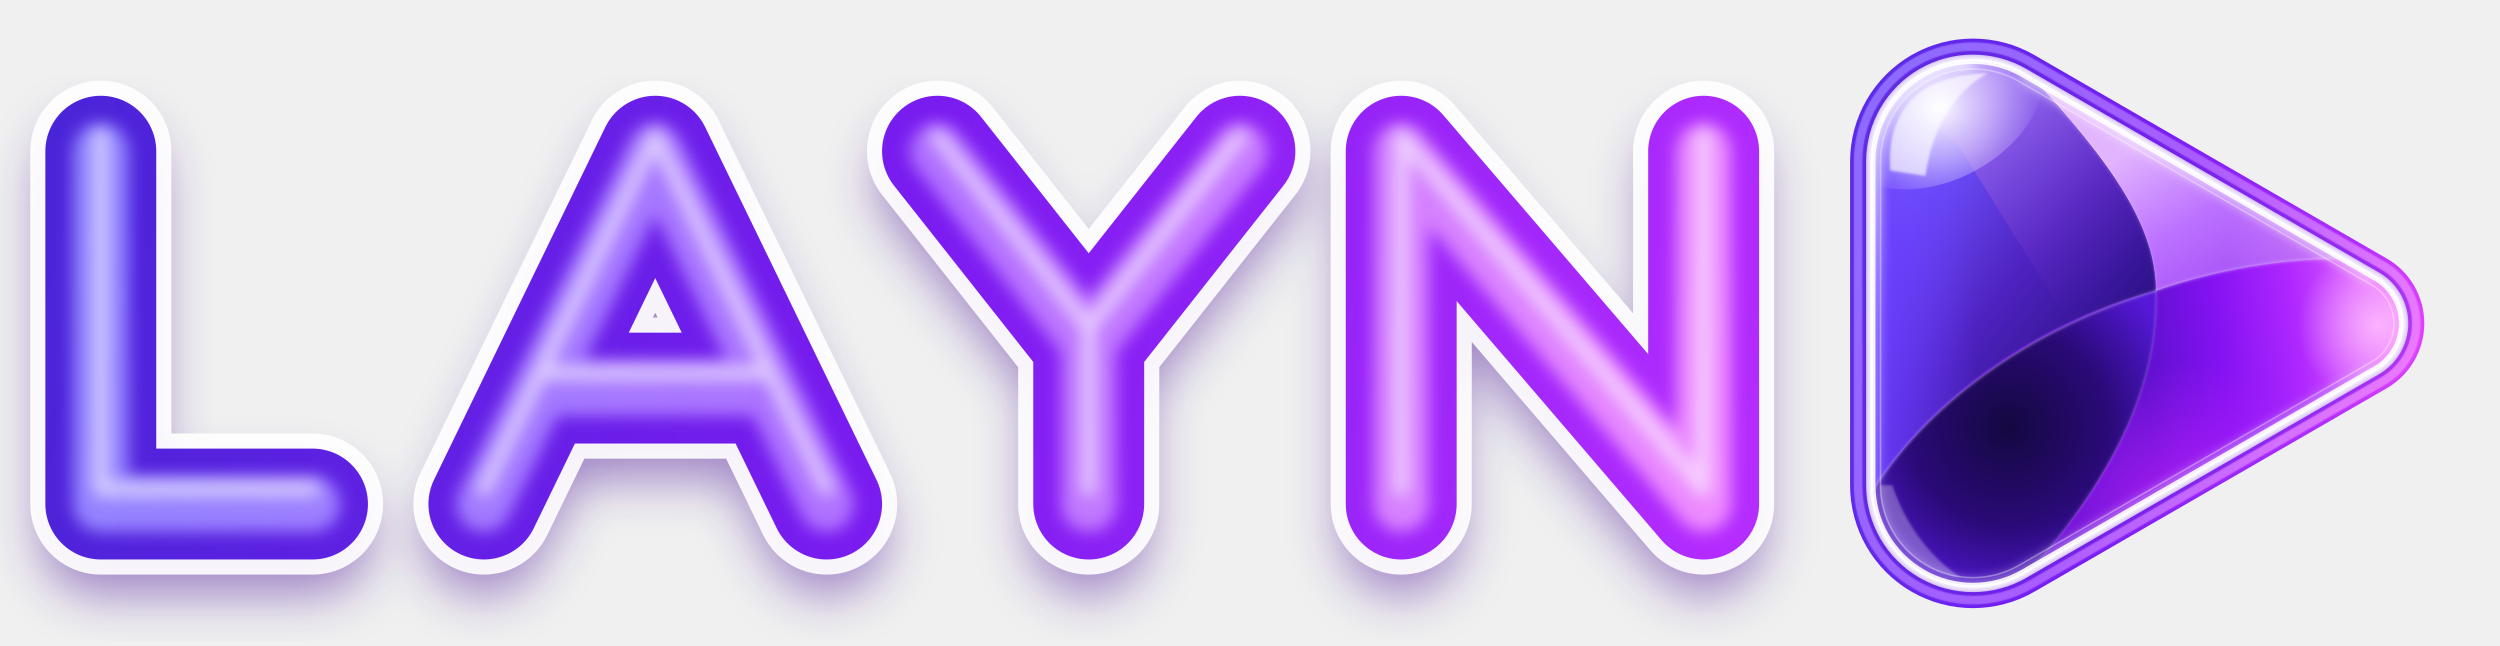
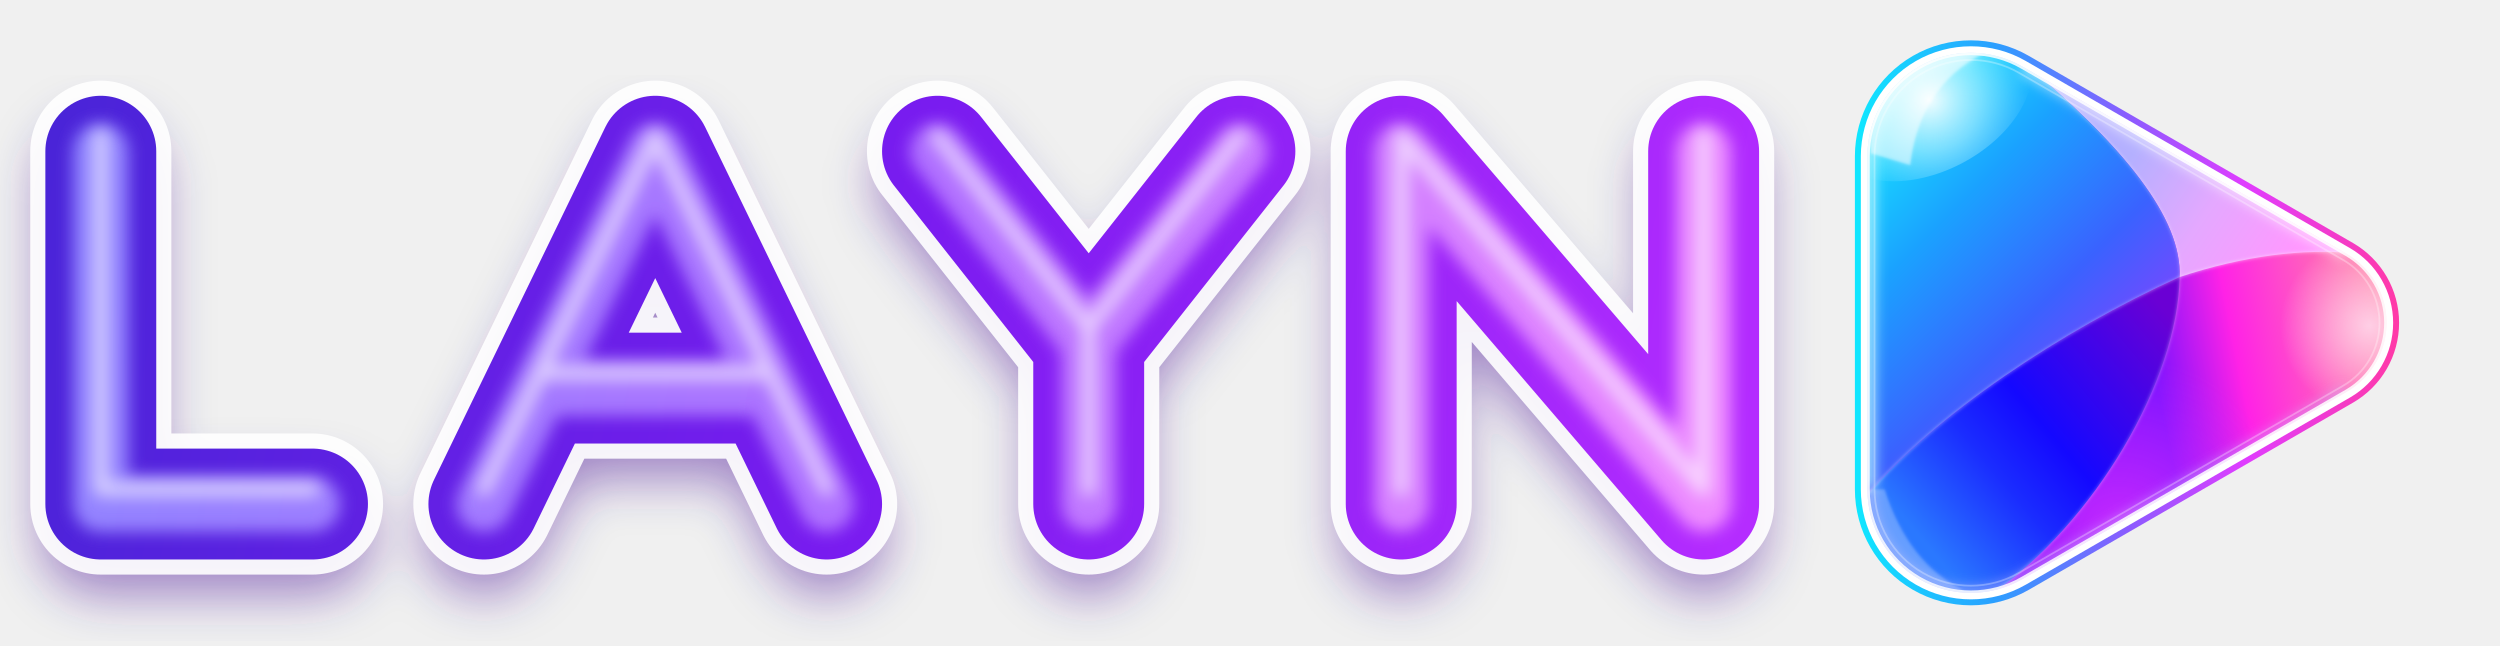
<svg xmlns="http://www.w3.org/2000/svg" viewBox="0 0 496 128" role="img" aria-label="LAYN play logo">
  <defs>
-     <linearGradient id="border" gradientUnits="userSpaceOnUse" x1="108" y1="500" x2="1158" y2="700">
-       <stop offset="0" stop-color="#5a2ae8" />
-       <stop offset="0.5" stop-color="#7a1cf5" />
-       <stop offset="0.85" stop-color="#b02cff" />
-       <stop offset="1" stop-color="#e040ff" />
-     </linearGradient>
-     <linearGradient id="rightBase" gradientUnits="userSpaceOnUse" x1="640" y1="700" x2="1130" y2="640">
-       <stop offset="0" stop-color="#5c10cc" />
-       <stop offset="0.3" stop-color="#8412f2" />
-       <stop offset="0.6" stop-color="#b028ff" />
-       <stop offset="1" stop-color="#f27cff" />
-     </linearGradient>
-     <radialGradient id="bottomMagenta" gradientUnits="userSpaceOnUse" cx="720" cy="1000" r="300">
-       <stop offset="0" stop-color="#c020ff" stop-opacity="0.85" />
-       <stop offset="1" stop-color="#c020ff" stop-opacity="0" />
-     </radialGradient>
-     <linearGradient id="topRight" gradientUnits="userSpaceOnUse" x1="700" y1="250" x2="880" y2="540">
-       <stop offset="0" stop-color="#e2b4ff" />
-       <stop offset="0.5" stop-color="#bc72ff" />
-       <stop offset="1" stop-color="#a44cf5" />
-     </linearGradient>
-     <linearGradient id="topRightTip" gradientUnits="userSpaceOnUse" x1="800" y1="0" x2="1120" y2="0">
-       <stop offset="0" stop-color="#ffb8ff" stop-opacity="0" />
-       <stop offset="1" stop-color="#ffb0ff" stop-opacity="0.7" />
-     </linearGradient>
-     <linearGradient id="leftUpper" gradientUnits="userSpaceOnUse" x1="170" y1="250" x2="640" y2="620">
-       <stop offset="0" stop-color="#8a80ff" />
-       <stop offset="0.25" stop-color="#6a4cf5" />
-       <stop offset="0.6" stop-color="#4e22c0" />
-       <stop offset="1" stop-color="#2c1085" />
-     </linearGradient>
-     <linearGradient id="leftUpperRight" gradientUnits="userSpaceOnUse" x1="400" y1="150" x2="660" y2="480">
-       <stop offset="0" stop-color="#a070f0" stop-opacity="0.9" />
-       <stop offset="1" stop-color="#6420b8" stop-opacity="0" />
-     </linearGradient>
-     <linearGradient id="leftEdgeBlue" gradientUnits="userSpaceOnUse" x1="135" y1="0" x2="330" y2="0">
-       <stop offset="0" stop-color="#6a3cff" stop-opacity="0.9" />
-       <stop offset="1" stop-color="#6a3cff" stop-opacity="0" />
-     </linearGradient>
-     <radialGradient id="darkLens" gradientUnits="userSpaceOnUse" cx="390" cy="820" r="340">
-       <stop offset="0" stop-color="#140840" />
-       <stop offset="0.55" stop-color="#2a0a78" />
-       <stop offset="1" stop-color="#5518d8" />
-     </radialGradient>
-     <radialGradient id="glossTL" gradientUnits="userSpaceOnUse" cx="260" cy="220" r="200">
-       <stop offset="0" stop-color="#ffffff" stop-opacity="1" />
-       <stop offset="0.5" stop-color="#e0d4ff" stop-opacity="0.6" />
-       <stop offset="1" stop-color="#c8b8ff" stop-opacity="0" />
-     </radialGradient>
-     <radialGradient id="tipGlow" gradientUnits="userSpaceOnUse" cx="1080" cy="630" r="150">
-       <stop offset="0" stop-color="#ffc0ff" stop-opacity="0.85" />
-       <stop offset="1" stop-color="#ffc0ff" stop-opacity="0" />
-     </radialGradient>
-     <linearGradient id="rimFadeLeft" gradientUnits="userSpaceOnUse" x1="0" y1="200" x2="0" y2="1000">
-       <stop offset="0" stop-color="#ffffff" stop-opacity="0.95" />
-       <stop offset="0.5" stop-color="#d4c8ff" stop-opacity="0.5" />
-       <stop offset="1" stop-color="#b8a8ff" stop-opacity="0.35" />
-     </linearGradient>
-     <linearGradient id="borderLight" gradientUnits="userSpaceOnUse" x1="108" y1="400" x2="1158" y2="800">
-       <stop offset="0" stop-color="#8f6bff" />
-       <stop offset="0.5" stop-color="#a95cff" />
-       <stop offset="1" stop-color="#f27cff" />
-     </linearGradient>
-     <filter id="blur10" x="-20%" y="-20%" width="140%" height="140%">
-       <feGaussianBlur stdDeviation="10" />
-     </filter>
-     <filter id="blur2" x="-20%" y="-20%" width="140%" height="140%">
-       <feGaussianBlur stdDeviation="2" />
-     </filter>
-     <filter id="blur6" x="-20%" y="-20%" width="140%" height="140%">
-       <feGaussianBlur stdDeviation="6" />
-     </filter>
-     <filter id="blur3" x="-20%" y="-20%" width="140%" height="140%">
-       <feGaussianBlur stdDeviation="3" />
-     </filter>
-     <clipPath id="outerClip">
-       <path d="M108 929 L108 323 A215 215 0 0 1 430.5 136.8 L1090.3 517.8 A125 125 0 0 1 1090.3 734.2 L430.5 1115.2 A215 215 0 0 1 108 929 Z" />
-     </clipPath>
-     <path id="innerShape" d="M136 929 L136 323 A187 187 0 0 1 416.5 161 L1076.3 542 A97 97 0 0 1 1076.3 710 L416.5 1091 A187 187 0 0 1 136 929 Z" />
-     <clipPath id="clip">
-       <use href="#innerShape" />
-     </clipPath>
    <g id="letters" fill="none" stroke-linecap="round" stroke-linejoin="round">
      <path d="M20 30 V100 H62" />
      <path d="M96 100 L130 30 L164 100 M108 77 H152" />
      <path d="M186 30 L216 68 L246 30 M216 68 V100" />
      <path d="M278 100 V30 L338 100 V30" />
    </g>
    <linearGradient id="wordBase" gradientUnits="userSpaceOnUse" x1="10" y1="30" x2="348" y2="100">
      <stop offset="0" stop-color="#4a24d8" />
      <stop offset="0.5" stop-color="#7a1cf0" />
      <stop offset="1" stop-color="#b52cff" />
    </linearGradient>
    <linearGradient id="wordLight" gradientUnits="userSpaceOnUse" x1="10" y1="30" x2="348" y2="100">
      <stop offset="0" stop-color="#8f86ff" />
      <stop offset="0.5" stop-color="#b070ff" />
      <stop offset="1" stop-color="#f08cff" />
    </linearGradient>
    <filter id="wordBlur" x="-10%" y="-20%" width="120%" height="140%">
      <feGaussianBlur stdDeviation="1.6" />
    </filter>
    <filter id="wordShadow" x="-10%" y="-30%" width="120%" height="160%">
      <feGaussianBlur stdDeviation="5" />
    </filter>
+     <linearGradient id="nBorder" gradientUnits="userSpaceOnUse" x1="200" y1="0" x2="1105" y2="0">
+       <stop offset="0" stop-color="#10e6ff" />
+       <stop offset="0.25" stop-color="#2aa0ff" />
+       <stop offset="0.5" stop-color="#8a5cff" />
+       <stop offset="0.72" stop-color="#e03cff" />
+       <stop offset="1" stop-color="#ff3aa8" />
+     </linearGradient>
+     <linearGradient id="nBase" gradientUnits="userSpaceOnUse" x1="700" y1="720" x2="1100" y2="640">
+       <stop offset="0" stop-color="#7a12ff" />
+       <stop offset="0.35" stop-color="#ff22e6" />
+       <stop offset="0.7" stop-color="#ff5cc0" />
+       <stop offset="1" stop-color="#ff86a0" />
+     </linearGradient>
+     <radialGradient id="nBottomMag" gradientUnits="userSpaceOnUse" cx="640" cy="980" r="300">
+       <stop offset="0" stop-color="#e030ff" stop-opacity="0.75" />
+       <stop offset="1" stop-color="#e030ff" stop-opacity="0" />
+     </radialGradient>
+     <linearGradient id="nTopRight" gradientUnits="userSpaceOnUse" x1="690" y1="300" x2="950" y2="480">
+       <stop offset="0" stop-color="#b4b0ff" />
+       <stop offset="0.5" stop-color="#e4a8ff" />
+       <stop offset="1" stop-color="#ff98ff" />
+     </linearGradient>
+     <linearGradient id="nLeftUpper" gradientUnits="userSpaceOnUse" x1="300" y1="200" x2="720" y2="620">
+       <stop offset="0" stop-color="#18e8ff" />
+       <stop offset="0.35" stop-color="#1aa2ff" />
+       <stop offset="0.72" stop-color="#3a62ff" />
+       <stop offset="1" stop-color="#7b46ff" />
+     </linearGradient>
+     <linearGradient id="nDark" gradientUnits="userSpaceOnUse" x1="300" y1="980" x2="730" y2="620">
+       <stop offset="0" stop-color="#2a78ff" />
+       <stop offset="0.3" stop-color="#1a2cff" />
+       <stop offset="0.5" stop-color="#1408ff" />
+       <stop offset="1" stop-color="#6a00d4" />
+     </linearGradient>
+     <radialGradient id="nGlossTL" gradientUnits="userSpaceOnUse" cx="320" cy="250" r="170">
+       <stop offset="0" stop-color="#ffffff" stop-opacity="0.95" />
+       <stop offset="0.5" stop-color="#c8f8ff" stop-opacity="0.55" />
+       <stop offset="1" stop-color="#a8f0ff" stop-opacity="0" />
+     </radialGradient>
+     <radialGradient id="nTipGlow" gradientUnits="userSpaceOnUse" cx="1060" cy="630" r="150">
+       <stop offset="0" stop-color="#ffd8ec" stop-opacity="0.9" />
+       <stop offset="1" stop-color="#ffd8ec" stop-opacity="0" />
+     </radialGradient>
+     <filter id="nBlur10" x="-20%" y="-20%" width="140%" height="140%">
+       <feGaussianBlur stdDeviation="10" />
+     </filter>
+     <filter id="nBlur3" x="-20%" y="-20%" width="140%" height="140%">
+       <feGaussianBlur stdDeviation="3" />
+     </filter>
+     <path id="nInner" d="M216 905 L216 345 A174 174 0 0 1 477 194.3 L1022 509 A134 134 0 0 1 1022 741 L477 1055.7 A174 174 0 0 1 216 905 Z" />
+     <clipPath id="nClip">
+       <use href="#nInner" />
+     </clipPath>
  </defs>
  <use href="#letters" stroke="#3a1090" stroke-opacity="0.45" stroke-width="24" filter="url(#wordShadow)" transform="translate(0 6)" />
  <use href="#letters" stroke="#ffffff" stroke-opacity="0.9" stroke-width="28" />
  <use href="#letters" stroke="url(#wordBase)" stroke-width="22" />
  <use href="#letters" stroke="url(#wordLight)" stroke-width="11" filter="url(#wordBlur)" />
  <use href="#letters" stroke="#ffffff" stroke-opacity="0.6" stroke-width="3" filter="url(#wordBlur)" transform="translate(0 -3)" />
-   <g transform="translate(357.2 -2.2) scale(0.106)">
-     <path d="M108 929 L108 323 A215 215 0 0 1 430.5 136.8 L1090.3 517.8 A125 125 0 0 1 1090.3 734.2 L430.5 1115.2 A215 215 0 0 1 108 929 Z" fill="#ffffff" stroke="url(#border)" stroke-width="30" stroke-linejoin="round" />
-     <path d="M108 929 L108 323 A215 215 0 0 1 430.5 136.8 L1090.3 517.8 A125 125 0 0 1 1090.3 734.2 L430.5 1115.2 A215 215 0 0 1 108 929 Z" fill="none" stroke="#6a22d8" stroke-opacity="0.45" stroke-width="34" filter="url(#blur6)" clip-path="url(#outerClip)" />
-     <path d="M108 929 L108 323 A215 215 0 0 1 430.5 136.8 L1090.3 517.8 A125 125 0 0 1 1090.3 734.2 L430.5 1115.2 A215 215 0 0 1 108 929 Z" fill="none" stroke="url(#borderLight)" stroke-width="16" stroke-linejoin="round" filter="url(#blur2)" />
-     <g clip-path="url(#clip)">
-       <rect x="100" y="100" width="1100" height="1100" fill="url(#rightBase)" />
-       <rect x="100" y="100" width="1100" height="1100" fill="url(#bottomMagenta)" />
-       <path d="M400 130 C560 300 665 430 665 565 C780 525 900 505 1010 505 L1180 560 L1180 100 Z" fill="url(#topRight)" />
-       <path d="M400 130 C560 300 665 430 665 565 C780 525 900 505 1010 505 L1180 560 L1180 100 Z" fill="url(#topRightTip)" />
-       <path d="M100 100 L400 130 C560 300 665 430 665 565 C450 620 250 760 135 930 L100 930 Z" fill="url(#leftUpper)" />
-       <path d="M100 100 L400 130 C560 300 665 430 665 565 L500 620 L300 300 Z" fill="url(#leftUpperRight)" />
-       <rect x="135" y="150" width="200" height="800" fill="url(#leftEdgeBlue)" />
-       <path d="M135 940 C250 760 450 630 665 565 C672 720 600 900 420 1100 L100 1150 Z" fill="url(#darkLens)" />
-       <path d="M416.5 161 L1076.3 542" stroke="#ffffff" stroke-opacity="0.55" stroke-width="26" fill="none" filter="url(#blur10)" />
-       <path d="M136 929 L136 323 A187 187 0 0 1 323 136" stroke="url(#rimFadeLeft)" stroke-width="30" fill="none" filter="url(#blur10)" />
-       <path d="M1076.3 710 L416.5 1091 A187 187 0 0 1 136 929" stroke="#d8c4ff" stroke-opacity="0.55" stroke-width="22" fill="none" filter="url(#blur10)" />
-       <circle cx="1080" cy="630" r="150" fill="url(#tipGlow)" />
-       <path d="M400 130 C560 300 665 430 665 565 C672 720 600 900 420 1100" stroke="#ffffff" stroke-opacity="0.22" stroke-width="3" fill="none" filter="url(#blur3)" />
-       <path d="M135 940 C250 760 450 630 665 565 C780 525 900 505 1010 505" stroke="#ffffff" stroke-opacity="0.4" stroke-width="3" fill="none" filter="url(#blur3)" />
-       <ellipse cx="262" cy="222" rx="205" ry="135" fill="url(#glossTL)" transform="rotate(-28 262 222)" />
-       <path d="M168 340 C160 215 235 160 350 158 C290 192 248 255 234 350 Z" fill="#ffffff" fill-opacity="0.65" filter="url(#blur3)" />
-       <path d="M149 929 A174 174 0 0 0 300 1102 Q210 1040 172 929 Z" fill="#ffffff" fill-opacity="0.3" filter="url(#blur3)" />
+   <g transform="translate(345 -9.7) scale(0.118)">
+     <path d="M200 905 L200 345 A190 190 0 0 1 485 180.5 L1030 495.1 A150 150 0 0 1 1030 754.9 L485 1069.5 A190 190 0 0 1 200 905 Z" fill="#ffffff" stroke="url(#nBorder)" stroke-width="10" stroke-linejoin="round" />
+     <g clip-path="url(#nClip)">
+       <rect x="150" y="120" width="1050" height="1080" fill="url(#nBase)" />
+       <rect x="150" y="120" width="1050" height="1080" fill="url(#nBottomMag)" />
+       <path d="M470 180 C650 330 745 450 741 548 C850 512 950 500 1035 508 L1150 560 L1150 120 Z" fill="url(#nTopRight)" />
+       <path d="M150 120 L470 180 C650 330 745 450 741 548 C540 640 330 780 215 915 L150 915 Z" fill="url(#nLeftUpper)" />
+       <path d="M215 915 C330 780 540 640 741 548 C738 720 600 960 420 1085 L150 1150 Z" fill="url(#nDark)" />
+       <circle cx="1060" cy="630" r="150" fill="url(#nTipGlow)" />
+       <path d="M477 194.3 L1022 509" stroke="#ffffff" stroke-opacity="0.5" stroke-width="26" fill="none" filter="url(#nBlur10)" />
+       <path d="M216 905 L216 345 A174 174 0 0 1 390 171" stroke="#b8f6ff" stroke-opacity="0.75" stroke-width="30" fill="none" filter="url(#nBlur10)" />
+       <path d="M1022 741 L477 1055.7 A174 174 0 0 1 216 905" stroke="#c8b8ff" stroke-opacity="0.5" stroke-width="22" fill="none" filter="url(#nBlur10)" />
+       <path d="M470 180 C650 330 745 450 741 548" stroke="#ffffff" stroke-opacity="0.3" stroke-width="3" fill="none" filter="url(#nBlur3)" />
+       <path d="M741 548 C738 720 600 960 420 1085" stroke="#ffffff" stroke-opacity="0.3" stroke-width="3" fill="none" filter="url(#nBlur3)" />
+       <path d="M215 915 C330 780 540 640 741 548" stroke="#ffffff" stroke-opacity="0.35" stroke-width="3" fill="none" filter="url(#nBlur3)" />
+       <path d="M741 548 C850 512 950 500 1035 508" stroke="#ffffff" stroke-opacity="0.45" stroke-width="3" fill="none" filter="url(#nBlur3)" />
+       <ellipse cx="320" cy="250" rx="185" ry="120" fill="url(#nGlossTL)" transform="rotate(-28 320 250)" />
+       <path d="M222 340 C214 230 300 168 420 168 C350 200 300 260 288 360 Z" fill="#ffffff" fill-opacity="0.55" filter="url(#nBlur3)" />
+       <path d="M219 905 A171 171 0 0 0 380 1076 Q285 1030 245 905 Z" fill="#ffffff" fill-opacity="0.28" filter="url(#nBlur3)" />
    </g>
-     <path d="M150 929 L150 323 A173 173 0 0 1 409.5 173.2 L1069.3 554.1 A83 83 0 0 1 1069.3 697.9 L409.5 1078.8 A173 173 0 0 1 150 929 Z" fill="none" stroke="#ffffff" stroke-opacity="0.35" stroke-width="3" />
-     <use href="#innerShape" fill="none" stroke="#ffffff" stroke-opacity="0.9" stroke-width="9" />
+     <path d="M228 905 L228 345 A162 162 0 0 1 471 204.7 L1016 519.3 A122 122 0 0 1 1016 730.7 L471 1045.3 A162 162 0 0 1 228 905 Z" fill="none" stroke="#ffffff" stroke-opacity="0.3" stroke-width="3" />
+     <use href="#nInner" fill="none" stroke="#ffffff" stroke-opacity="0.85" stroke-width="8" />
  </g>
</svg>
